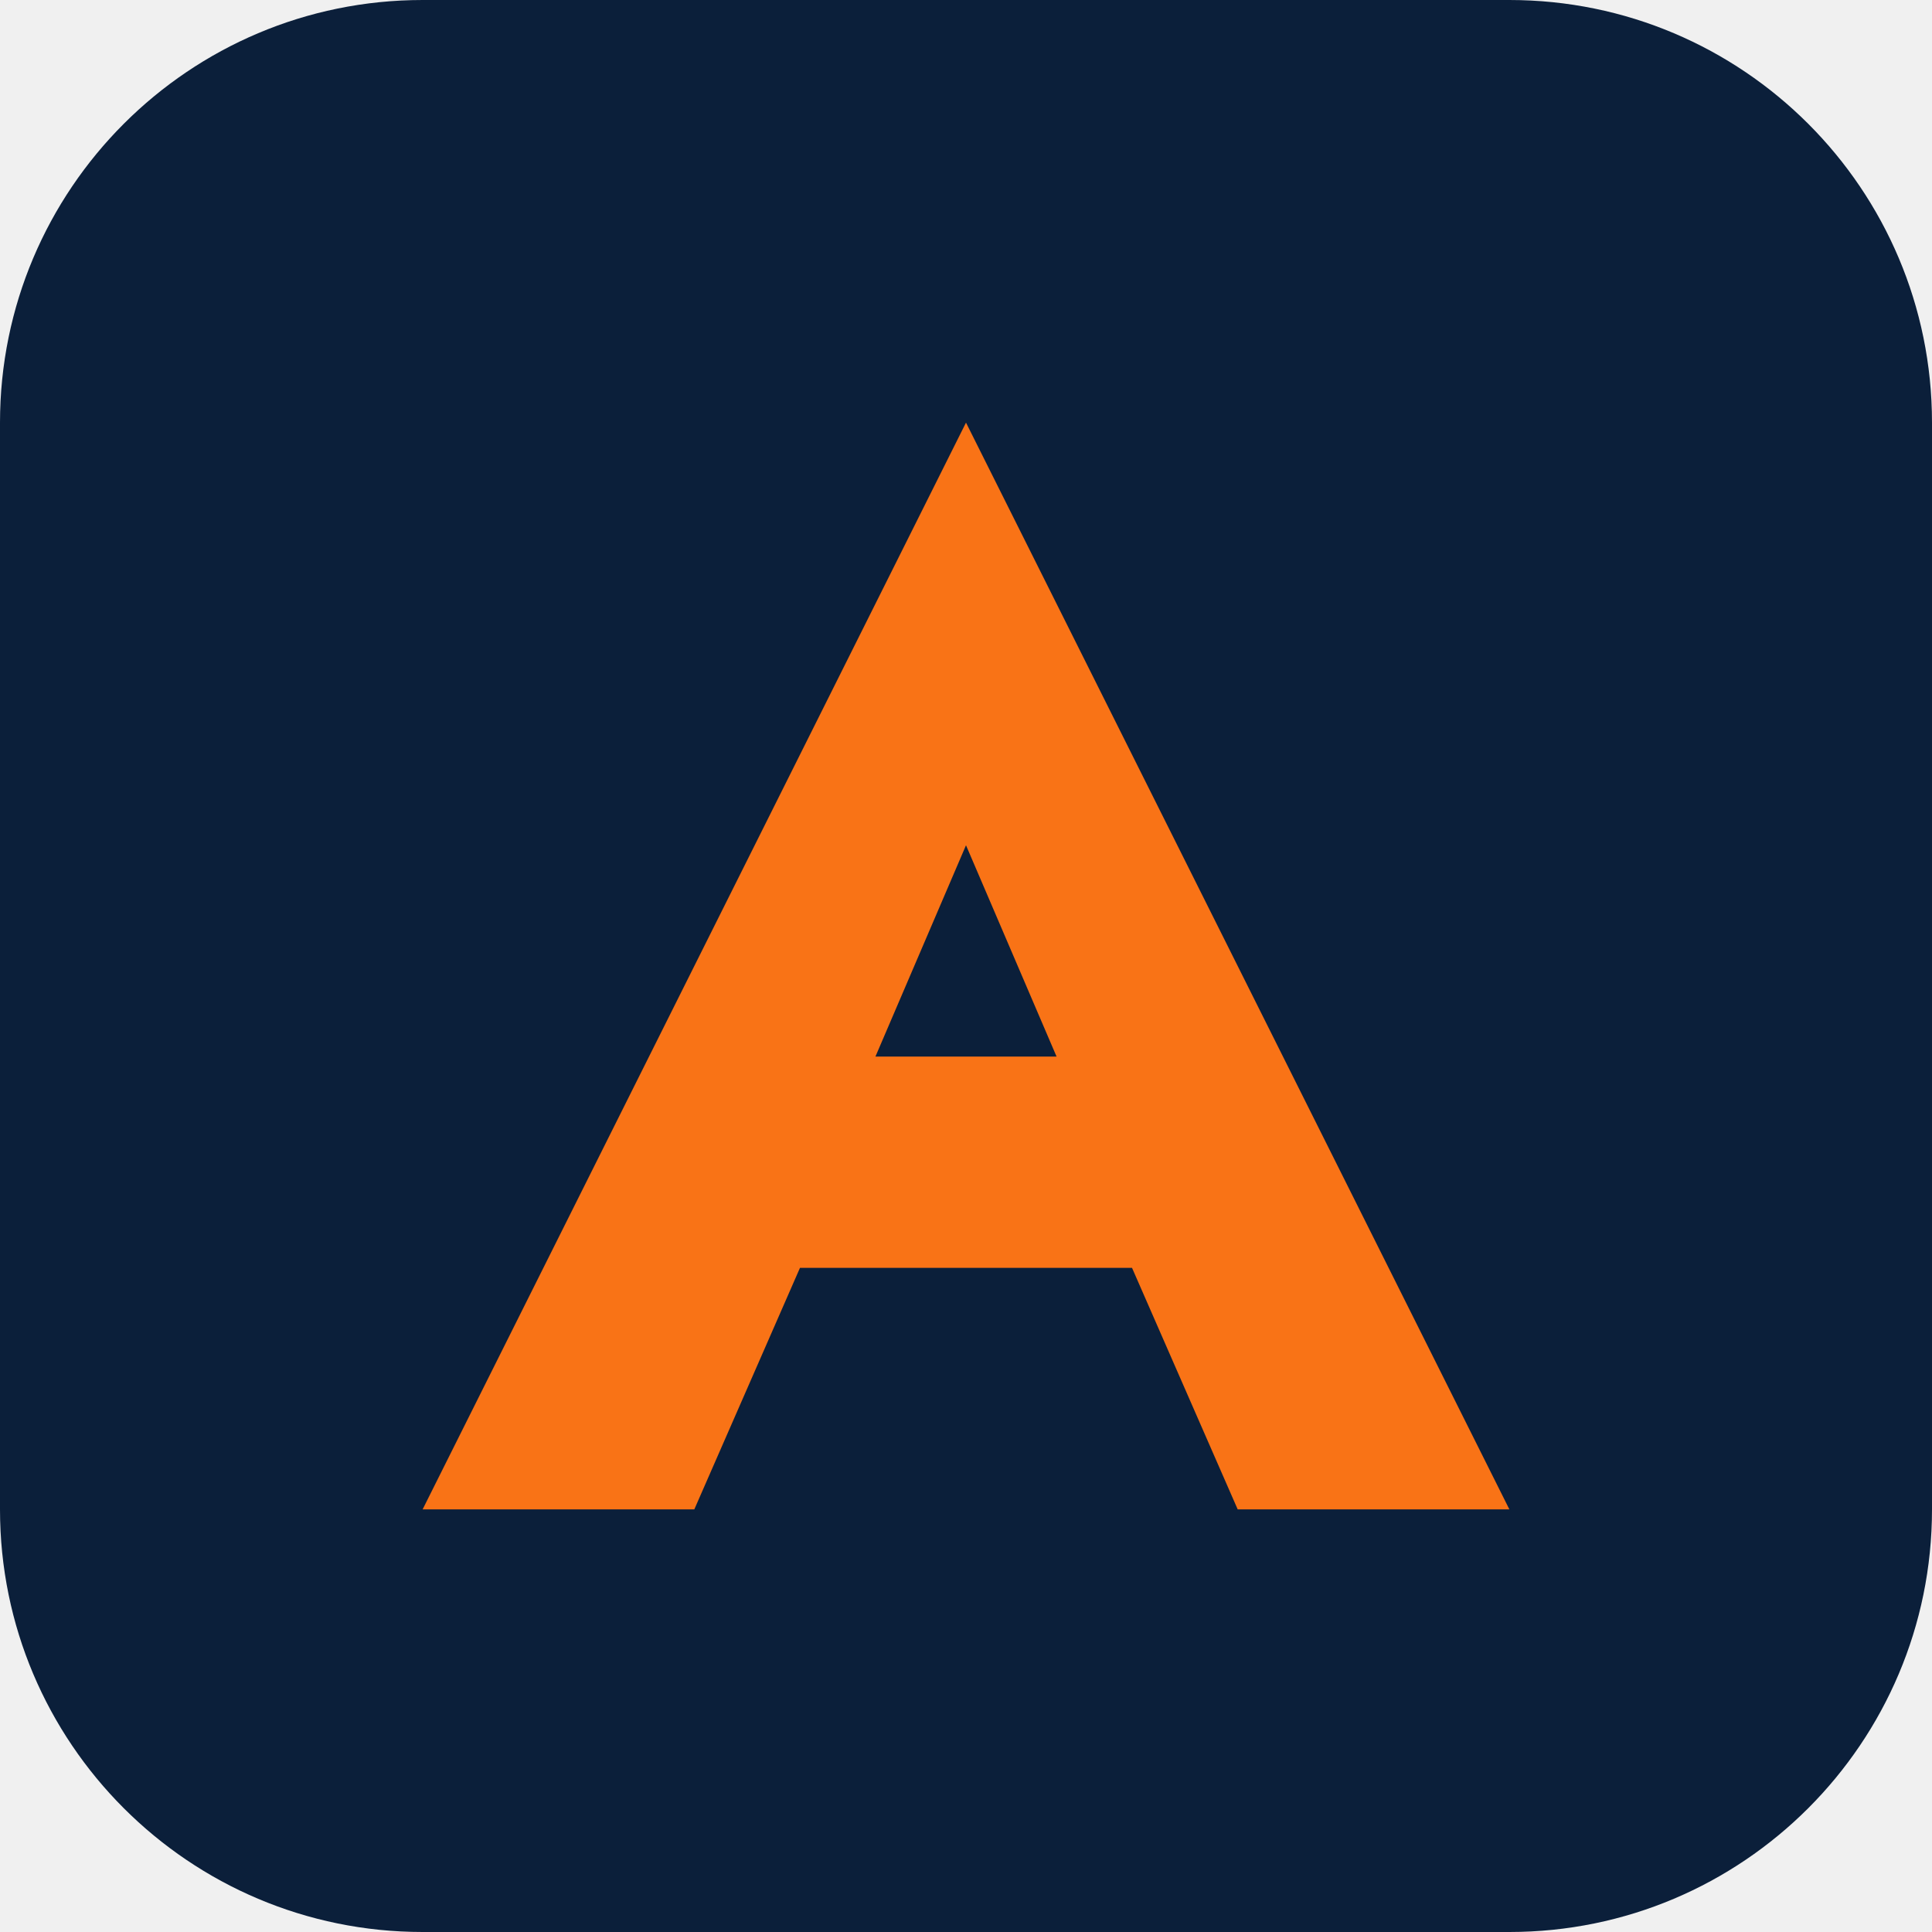
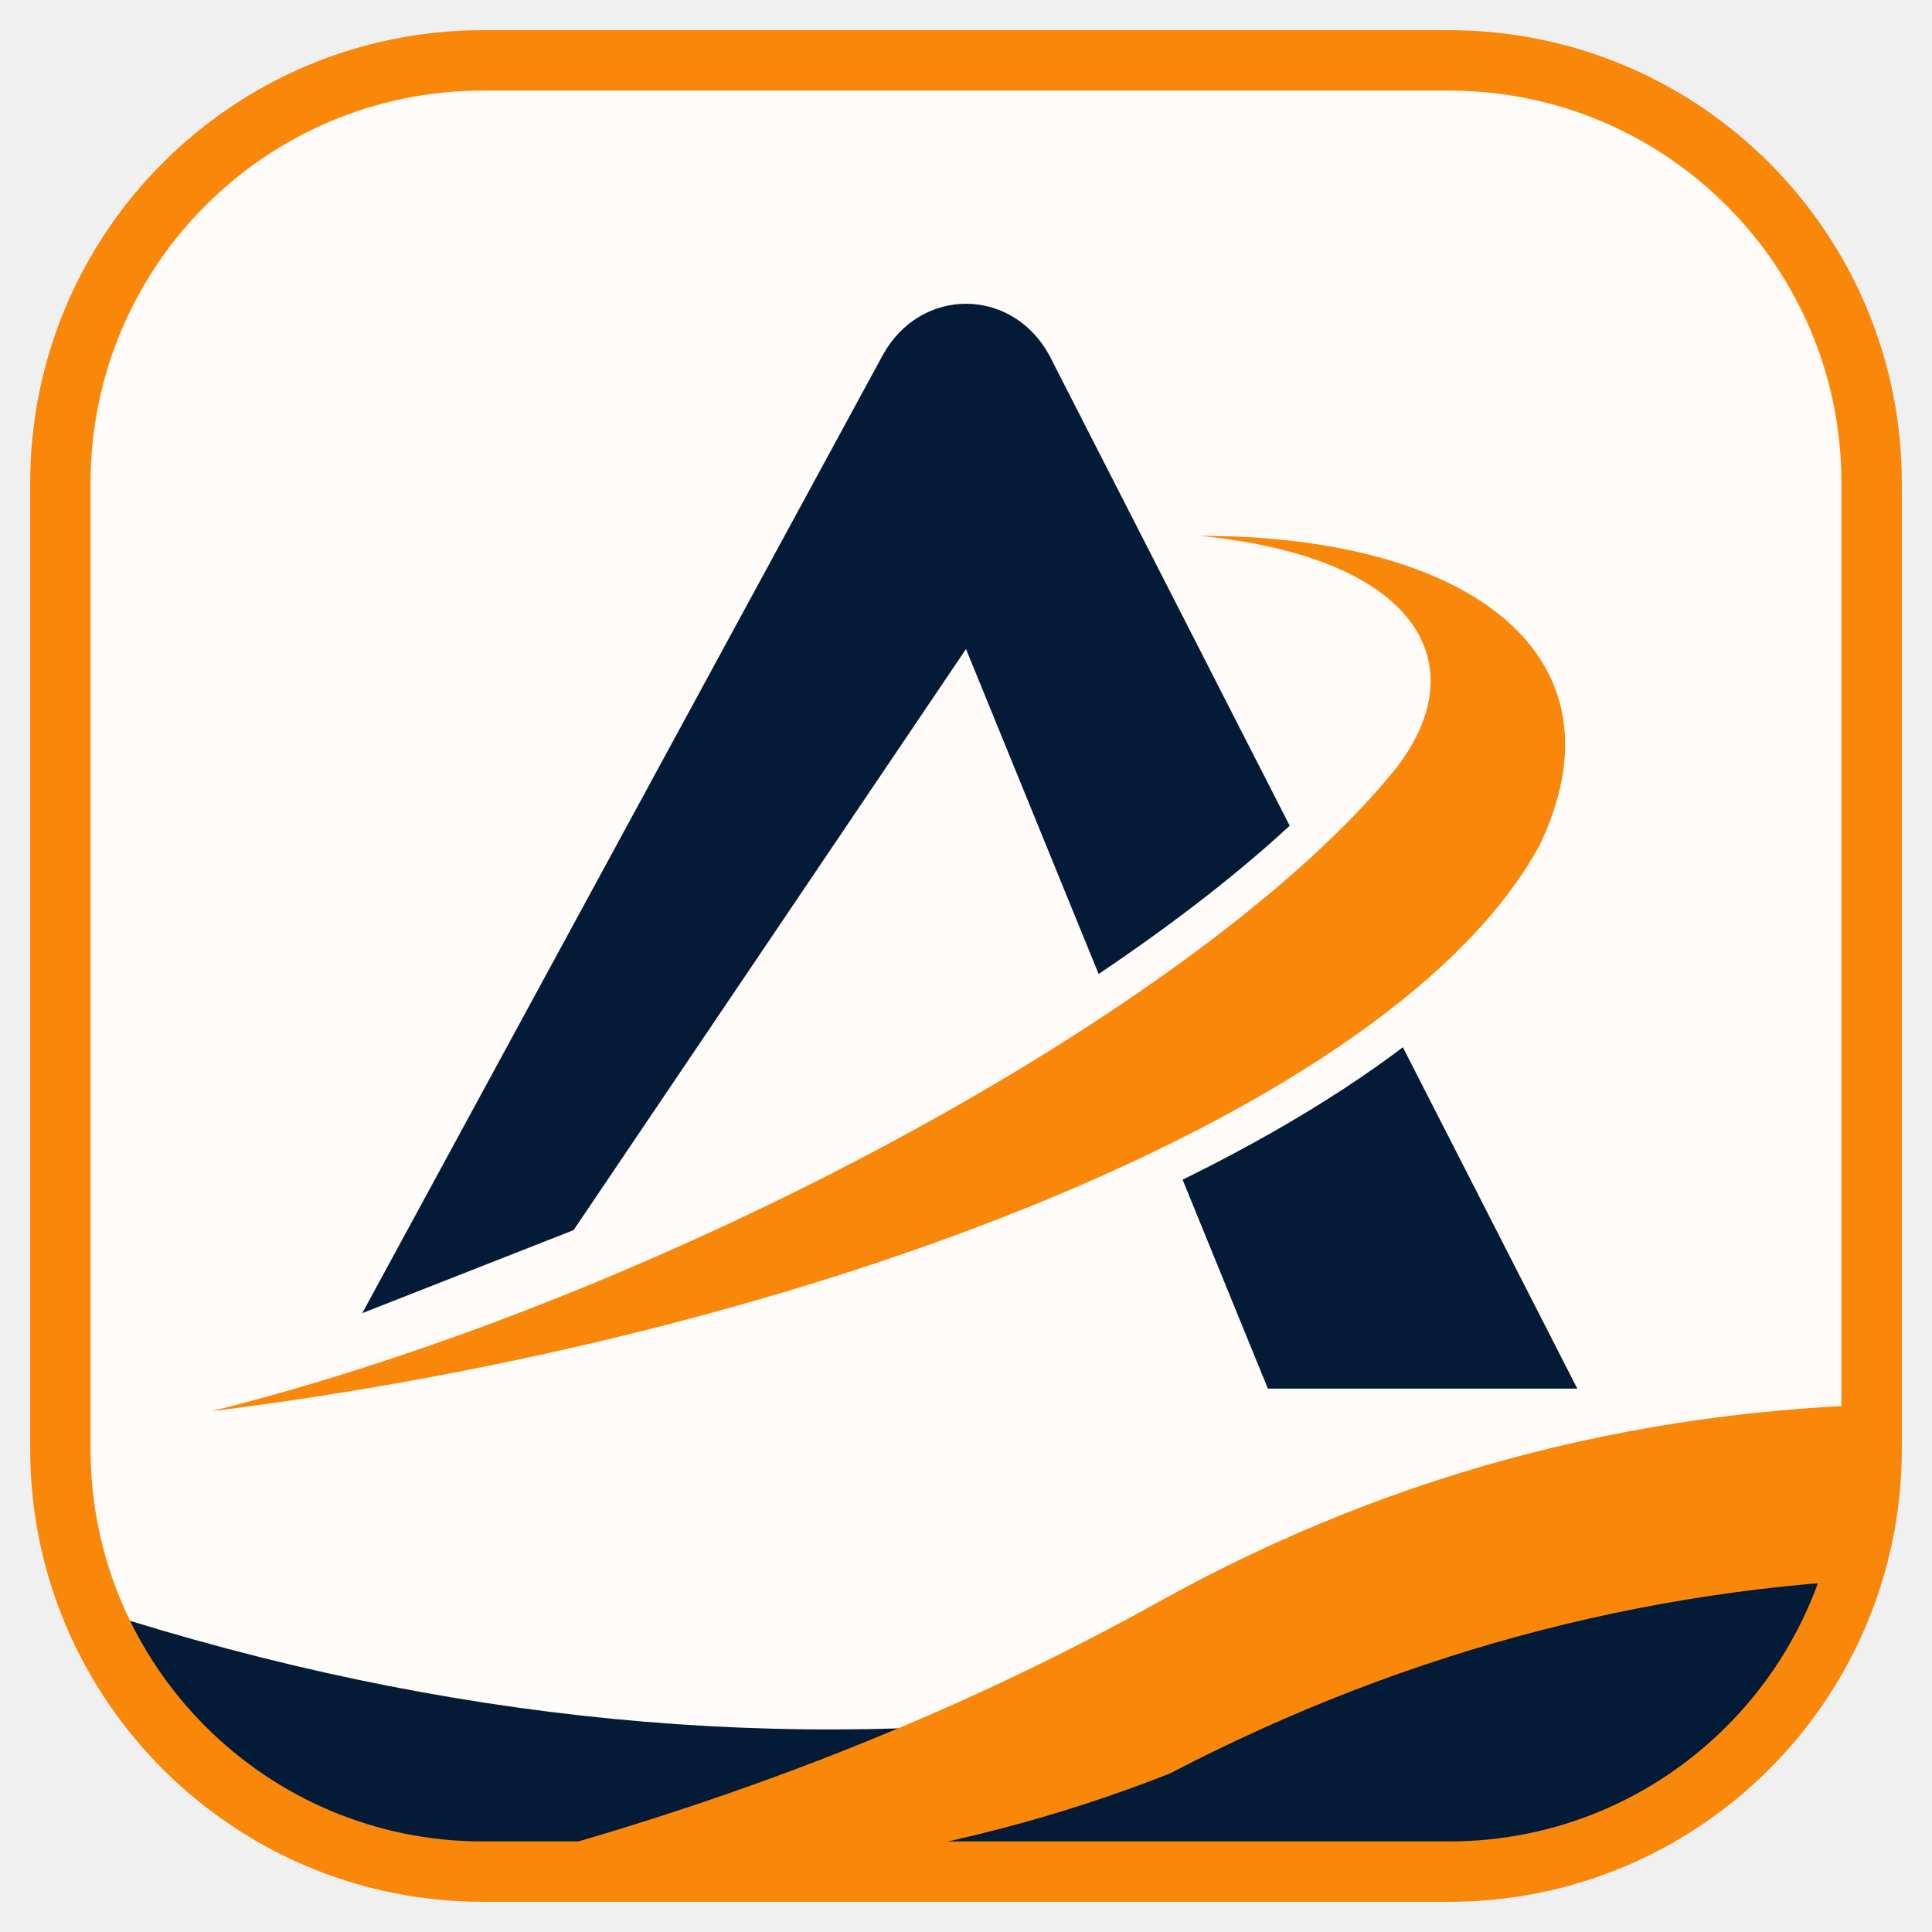
- <svg xmlns="http://www.w3.org/2000/svg" viewBox="0 0 64 64">
-   <rect width="64" height="64" rx="14" fill="#0B1F3A" />
-   <path d="M32 14 14 50h9l3.5-8h11L41 50h9z M29 35l3-7 3 7z" fill="#F97316" />
+ <svg xmlns="http://www.w3.org/2000/svg" viewBox="0 0 512 512" width="512" height="512" role="img" aria-label="Anivex Solution Logo">
+   <defs>
+     <clipPath id="anivex-squircle">
+       <rect x="16" y="16" width="480" height="480" rx="112" ry="112" />
+     </clipPath>
+     <mask id="anivex-a-cutout">
+       <rect width="512" height="512" fill="#FFFFFF" />
+       <path d="M 56 374 C 176 344 316 268 368 206 C 392 178 378 148 318 142 C 390 142 432 174 408 224 C 370 294 216 354 56 374 Z" fill="#000000" stroke="#000000" stroke-width="20" stroke-linejoin="round" stroke-linecap="round" />
+     </mask>
+   </defs>
+   <rect x="16" y="16" width="480" height="480" rx="112" ry="112" fill="#FEFBF9" />
+   <g clip-path="url(#anivex-squircle)">
+     <path d="M 0 418 Q 138 468 272 456 Q 388 420 512 412 L 512 512 L 0 512 Z" fill="#041B38" />
+     <path d="M 116 498 Q 222 472 308 424 Q 402 372 512 372 L 512 418 Q 406 420 310 470 Q 224 504 116 498 Z" fill="#F9870A" />
+     <g mask="url(#anivex-a-cutout)">
+       <path d="M 234 94 C 244 76 268 76 278 94 L 418 368 L 336 368 L 256 172 L 152 326 L 96 348 Z" fill="#041B38" />
+     </g>
+     <path d="M 56 374 C 176 344 316 268 368 206 C 392 178 378 148 318 142 C 390 142 432 174 408 224 C 370 294 216 354 56 374 Z" fill="#F9870A" />
+   </g>
+   <rect x="16" y="16" width="480" height="480" rx="112" ry="112" fill="none" stroke="#F9870A" stroke-width="16" />
</svg>
